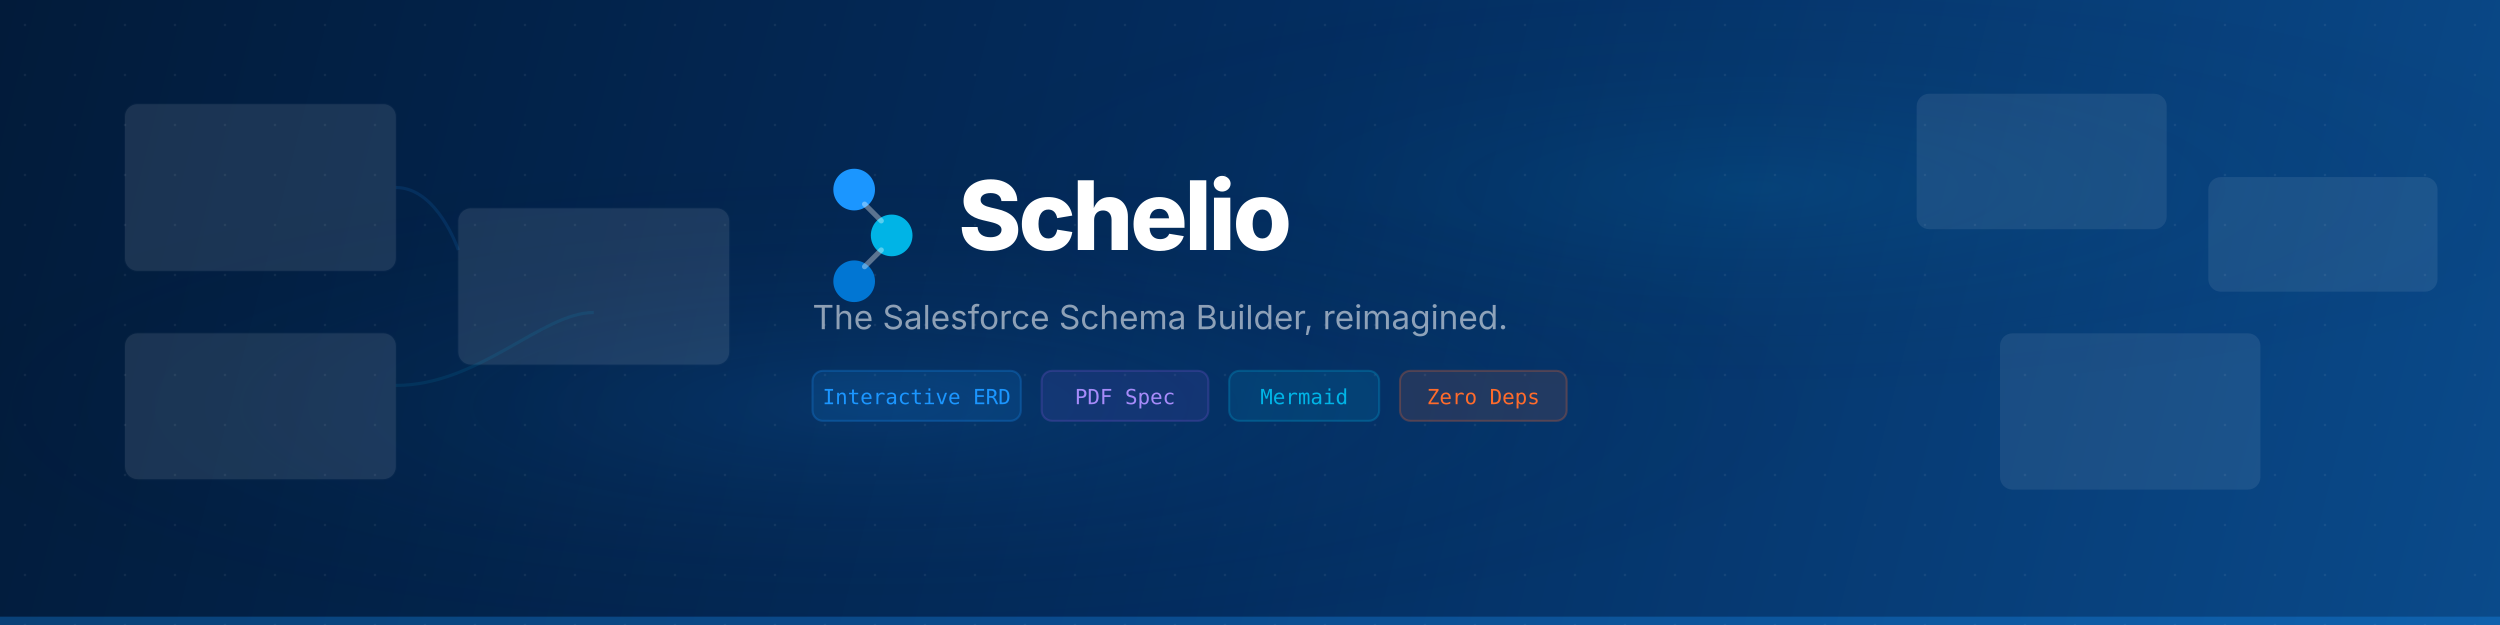
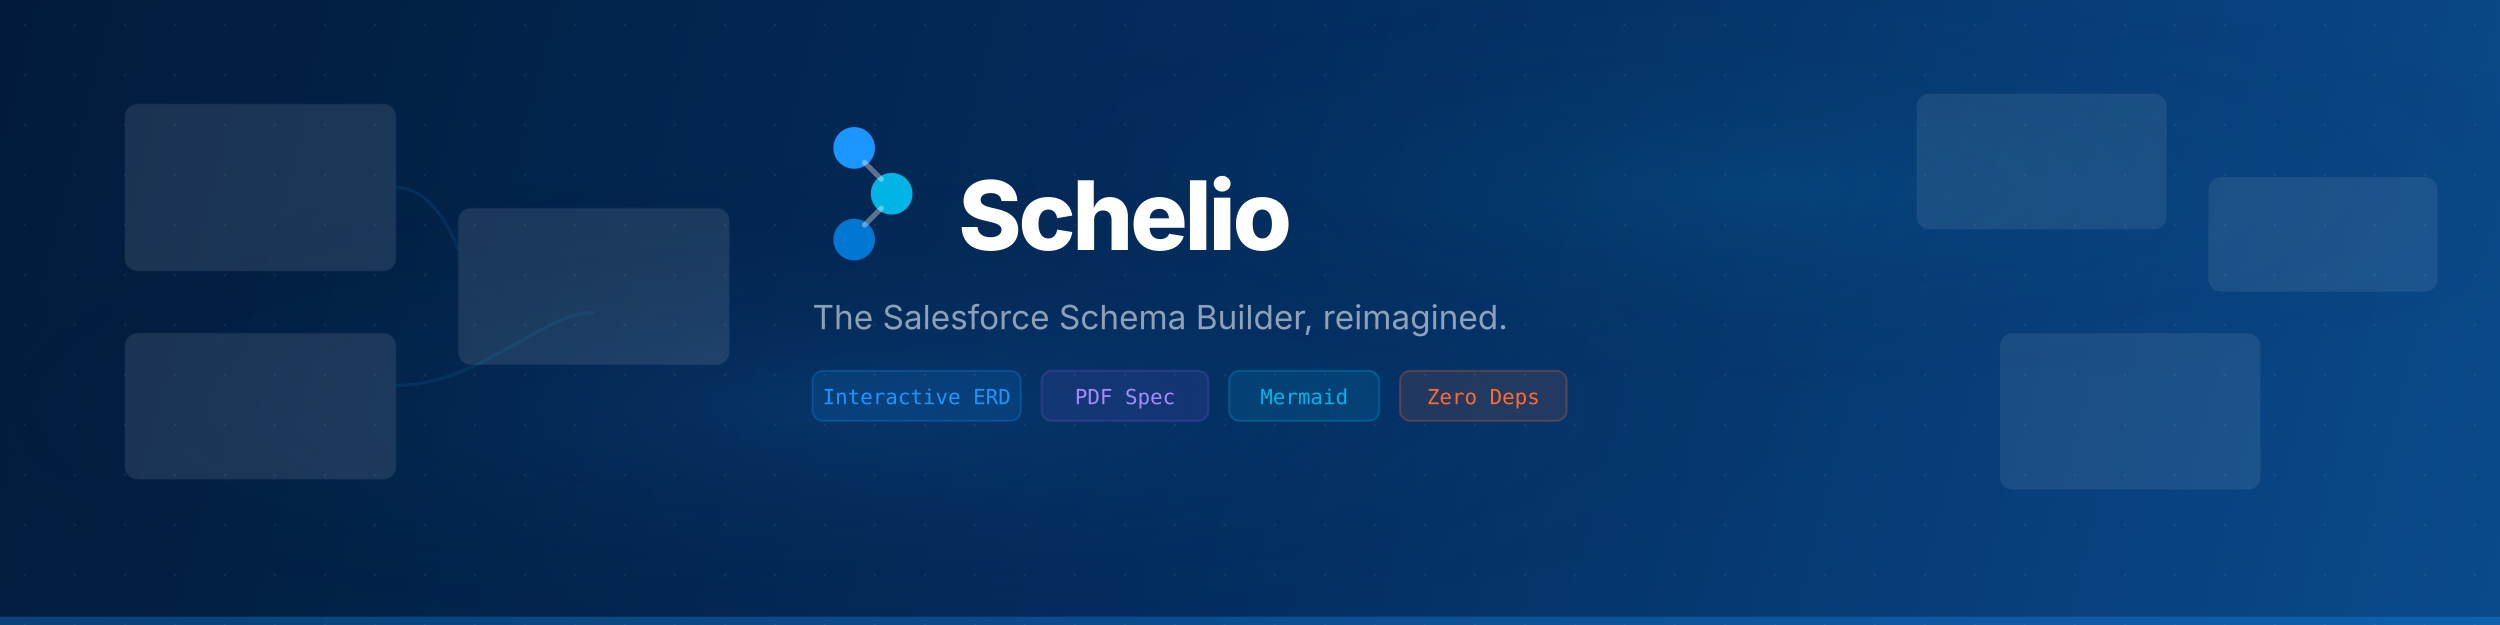
<svg xmlns="http://www.w3.org/2000/svg" width="1200" height="300" viewBox="0 0 1200 300" fill="none">
  <defs>
    <linearGradient id="bg" x1="0" y1="0" x2="1200" y2="300" gradientUnits="userSpaceOnUse">
      <stop offset="0%" stop-color="#021B3A" />
      <stop offset="50%" stop-color="#032D60" />
      <stop offset="100%" stop-color="#0A4A8A" />
    </linearGradient>
    <radialGradient id="glow1" cx="35%" cy="65%" r="40%">
      <stop offset="0%" stop-color="rgba(27,150,255,0.12)" />
      <stop offset="100%" stop-color="transparent" />
    </radialGradient>
    <radialGradient id="glow2" cx="70%" cy="30%" r="35%">
      <stop offset="0%" stop-color="rgba(0,180,230,0.08)" />
      <stop offset="100%" stop-color="transparent" />
    </radialGradient>
    <pattern id="dots" width="24" height="24" patternUnits="userSpaceOnUse">
      <circle cx="12" cy="12" r="0.6" fill="rgba(255,255,255,0.06)" />
    </pattern>
  </defs>
  <rect width="1200" height="300" fill="url(#bg)" />
  <rect width="1200" height="300" fill="url(#glow1)" />
  <rect width="1200" height="300" fill="url(#glow2)" />
  <rect width="1200" height="300" fill="url(#dots)" />
  <g opacity="0.1">
    <rect x="60" y="50" width="130" height="80" rx="6" fill="white" stroke="rgba(255,255,255,0.2)" stroke-width="1" />
    <rect x="60" y="50" width="130" height="26" rx="6" fill="rgba(255,255,255,0.1)" />
    <rect x="60" y="160" width="130" height="70" rx="6" fill="white" stroke="rgba(255,255,255,0.15)" stroke-width="1" />
    <rect x="60" y="160" width="130" height="26" rx="6" fill="rgba(255,255,255,0.08)" />
    <rect x="220" y="100" width="130" height="75" rx="6" fill="white" stroke="rgba(255,255,255,0.15)" stroke-width="1" />
    <rect x="220" y="100" width="130" height="26" rx="6" fill="rgba(255,255,255,0.1)" />
  </g>
  <path d="M 190 90 C 210 90, 220 120, 220 120" stroke="rgba(27,150,255,0.12)" stroke-width="1.5" fill="none" />
  <path d="M 190 185 C 230 185, 260 150, 285 150" stroke="rgba(0,180,230,0.1)" stroke-width="1.5" fill="none" />
  <g opacity="0.08">
    <rect x="920" y="45" width="120" height="65" rx="6" fill="white" />
    <rect x="1060" y="85" width="110" height="55" rx="6" fill="white" />
    <rect x="960" y="160" width="125" height="75" rx="6" fill="white" />
  </g>
-   <g transform="translate(390, 75)">
+   <g transform="translate(390, 55)">
    <circle cx="20" cy="16" r="10" fill="#1B96FF" />
    <circle cx="38" cy="38" r="10" fill="#00B4E6" />
    <circle cx="20" cy="60" r="10" fill="#0176D3" />
    <line x1="25" y1="23" x2="33" y2="31" stroke="rgba(255,255,255,0.35)" stroke-width="2.5" stroke-linecap="round" />
    <line x1="33" y1="45" x2="25" y2="53" stroke="rgba(255,255,255,0.35)" stroke-width="2.5" stroke-linecap="round" />
  </g>
  <text x="460" y="120" font-family="system-ui, -apple-system, sans-serif" font-size="46" font-weight="800" fill="white" letter-spacing="-1.5">Schelio</text>
  <text x="390" y="158" font-family="system-ui, -apple-system, sans-serif" font-size="16" fill="rgba(255,255,255,0.55)">The Salesforce Schema Builder, reimagined.</text>
  <g transform="translate(390, 178)">
    <rect width="100" height="24" rx="5" fill="rgba(27,150,255,0.12)" stroke="rgba(27,150,255,0.25)" stroke-width="1" />
    <text x="50" y="16" font-family="monospace" font-size="10" fill="#1B96FF" text-anchor="middle">Interactive ERD</text>
  </g>
  <g transform="translate(500, 178)">
    <rect width="80" height="24" rx="5" fill="rgba(127,86,217,0.12)" stroke="rgba(127,86,217,0.25)" stroke-width="1" />
    <text x="40" y="16" font-family="monospace" font-size="10" fill="#A78BFA" text-anchor="middle">PDF Spec</text>
  </g>
  <g transform="translate(590, 178)">
    <rect width="72" height="24" rx="5" fill="rgba(0,180,230,0.12)" stroke="rgba(0,180,230,0.25)" stroke-width="1" />
    <text x="36" y="16" font-family="monospace" font-size="10" fill="#00B4E6" text-anchor="middle">Mermaid</text>
  </g>
  <g transform="translate(672, 178)">
    <rect width="80" height="24" rx="5" fill="rgba(255,107,43,0.12)" stroke="rgba(255,107,43,0.25)" stroke-width="1" />
    <text x="40" y="16" font-family="monospace" font-size="10" fill="#FF6B2B" text-anchor="middle">Zero Deps</text>
  </g>
  <rect y="296" width="1200" height="4" fill="#1B96FF" opacity="0.3" />
</svg>
